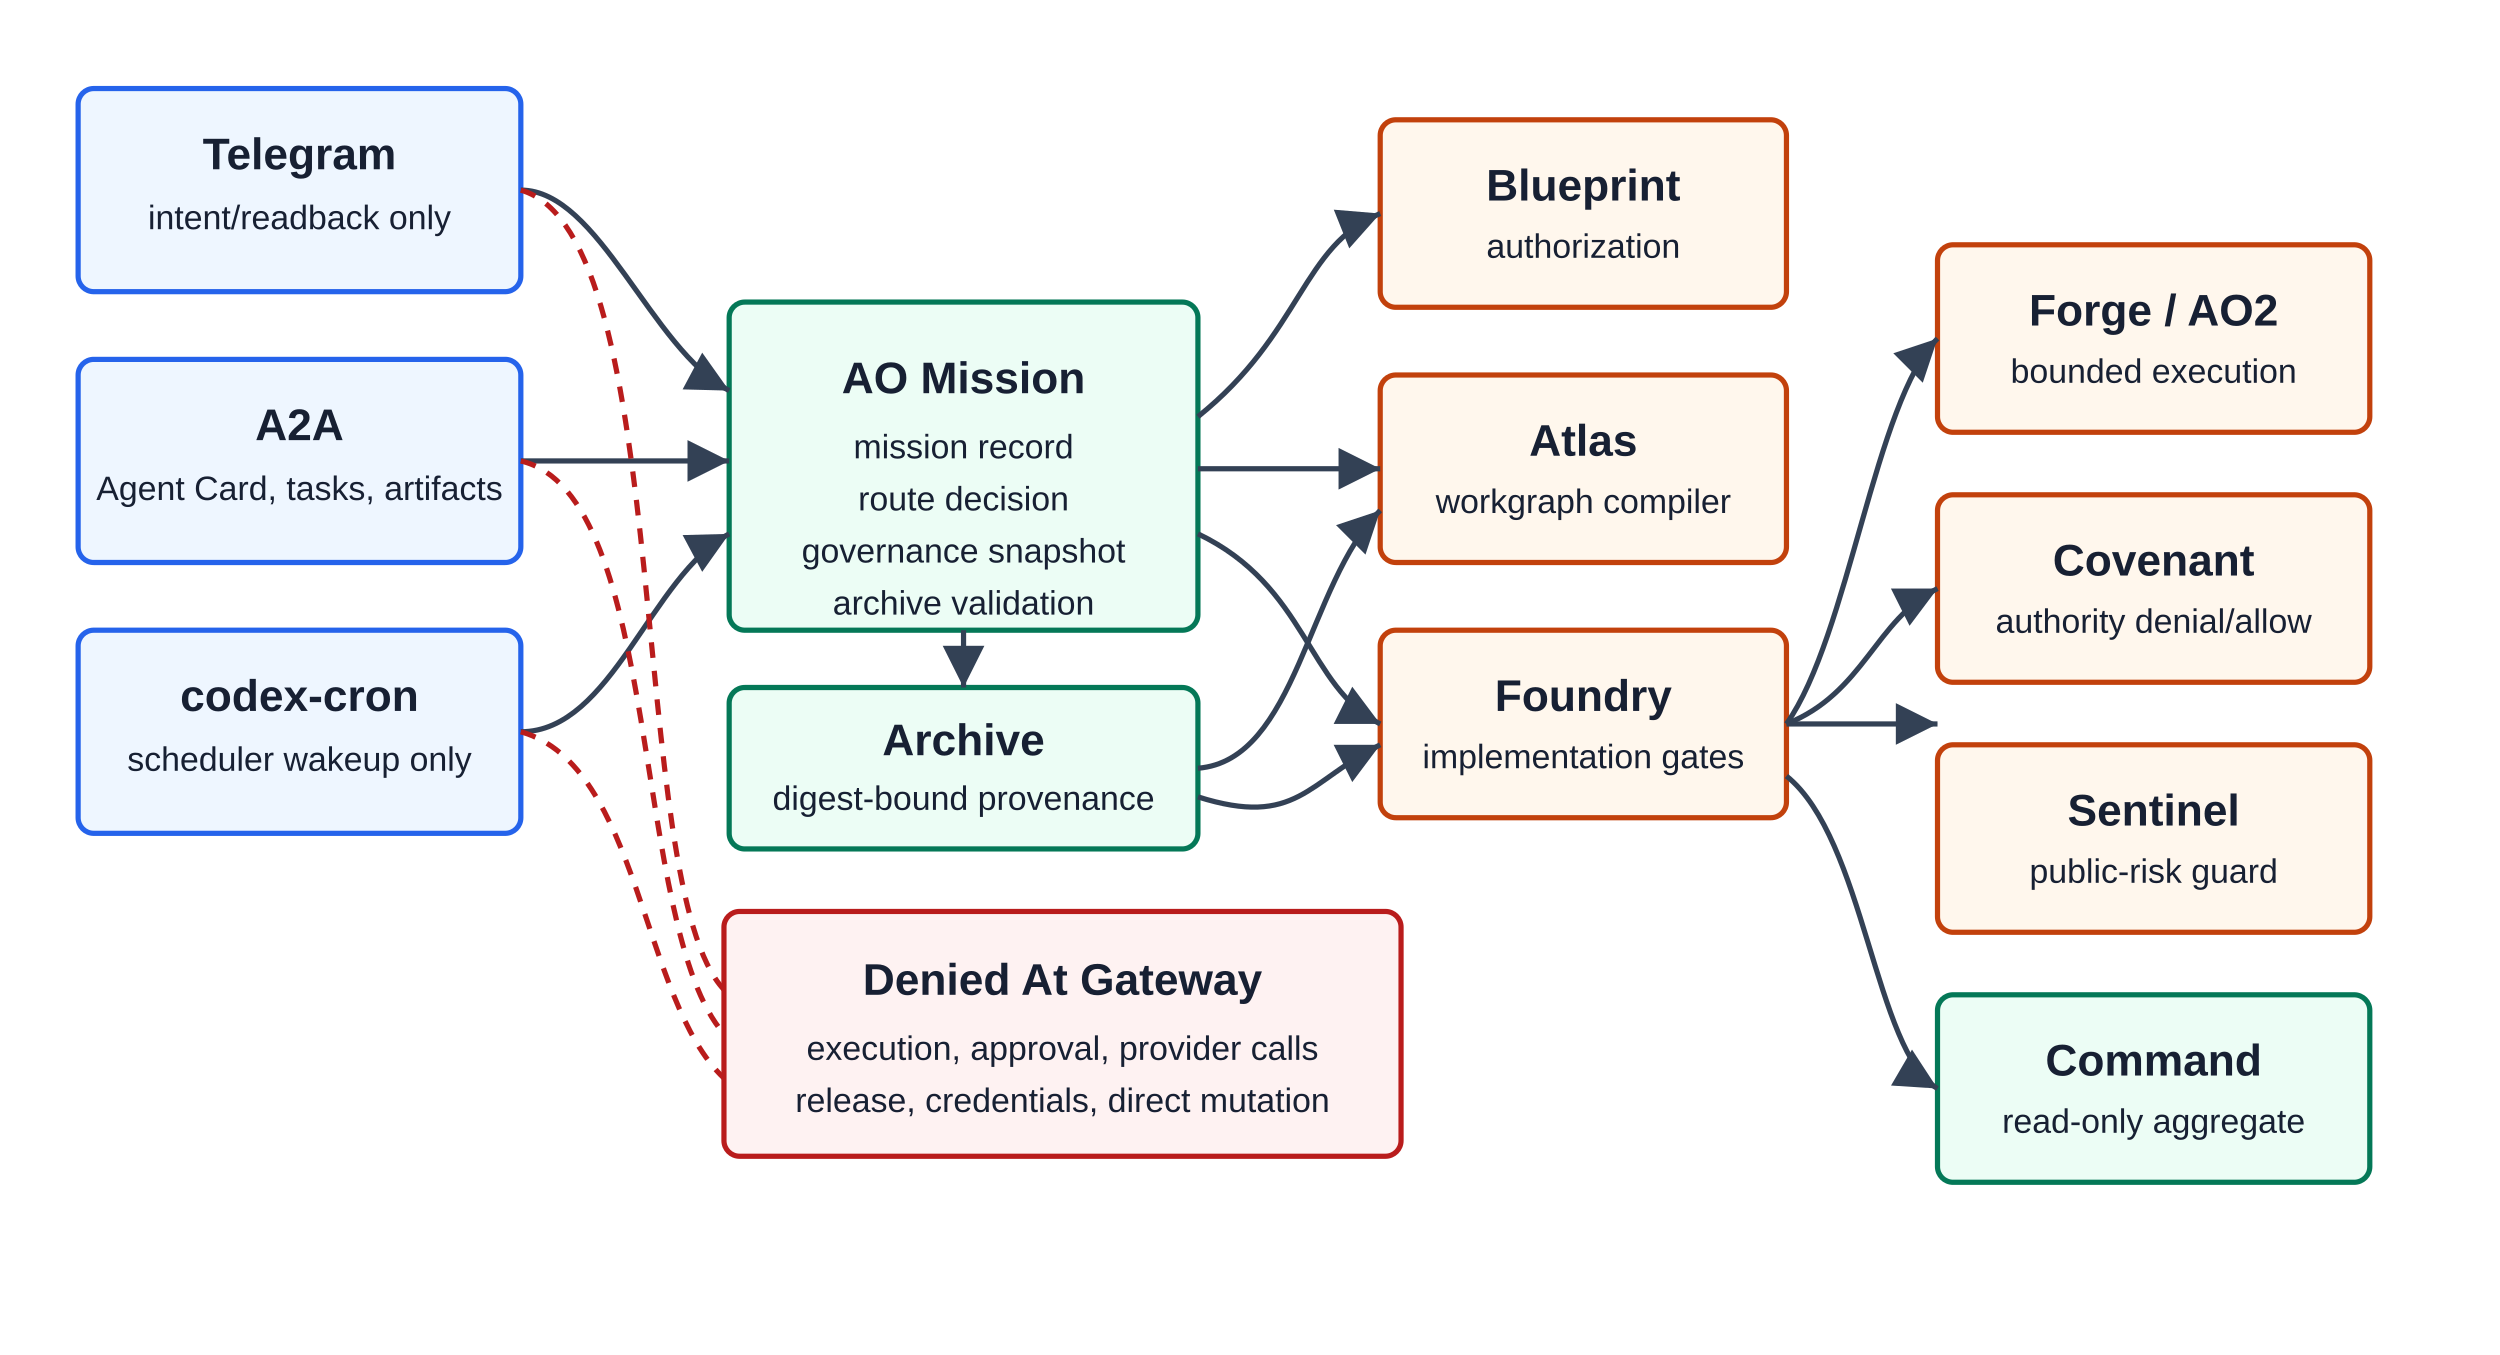
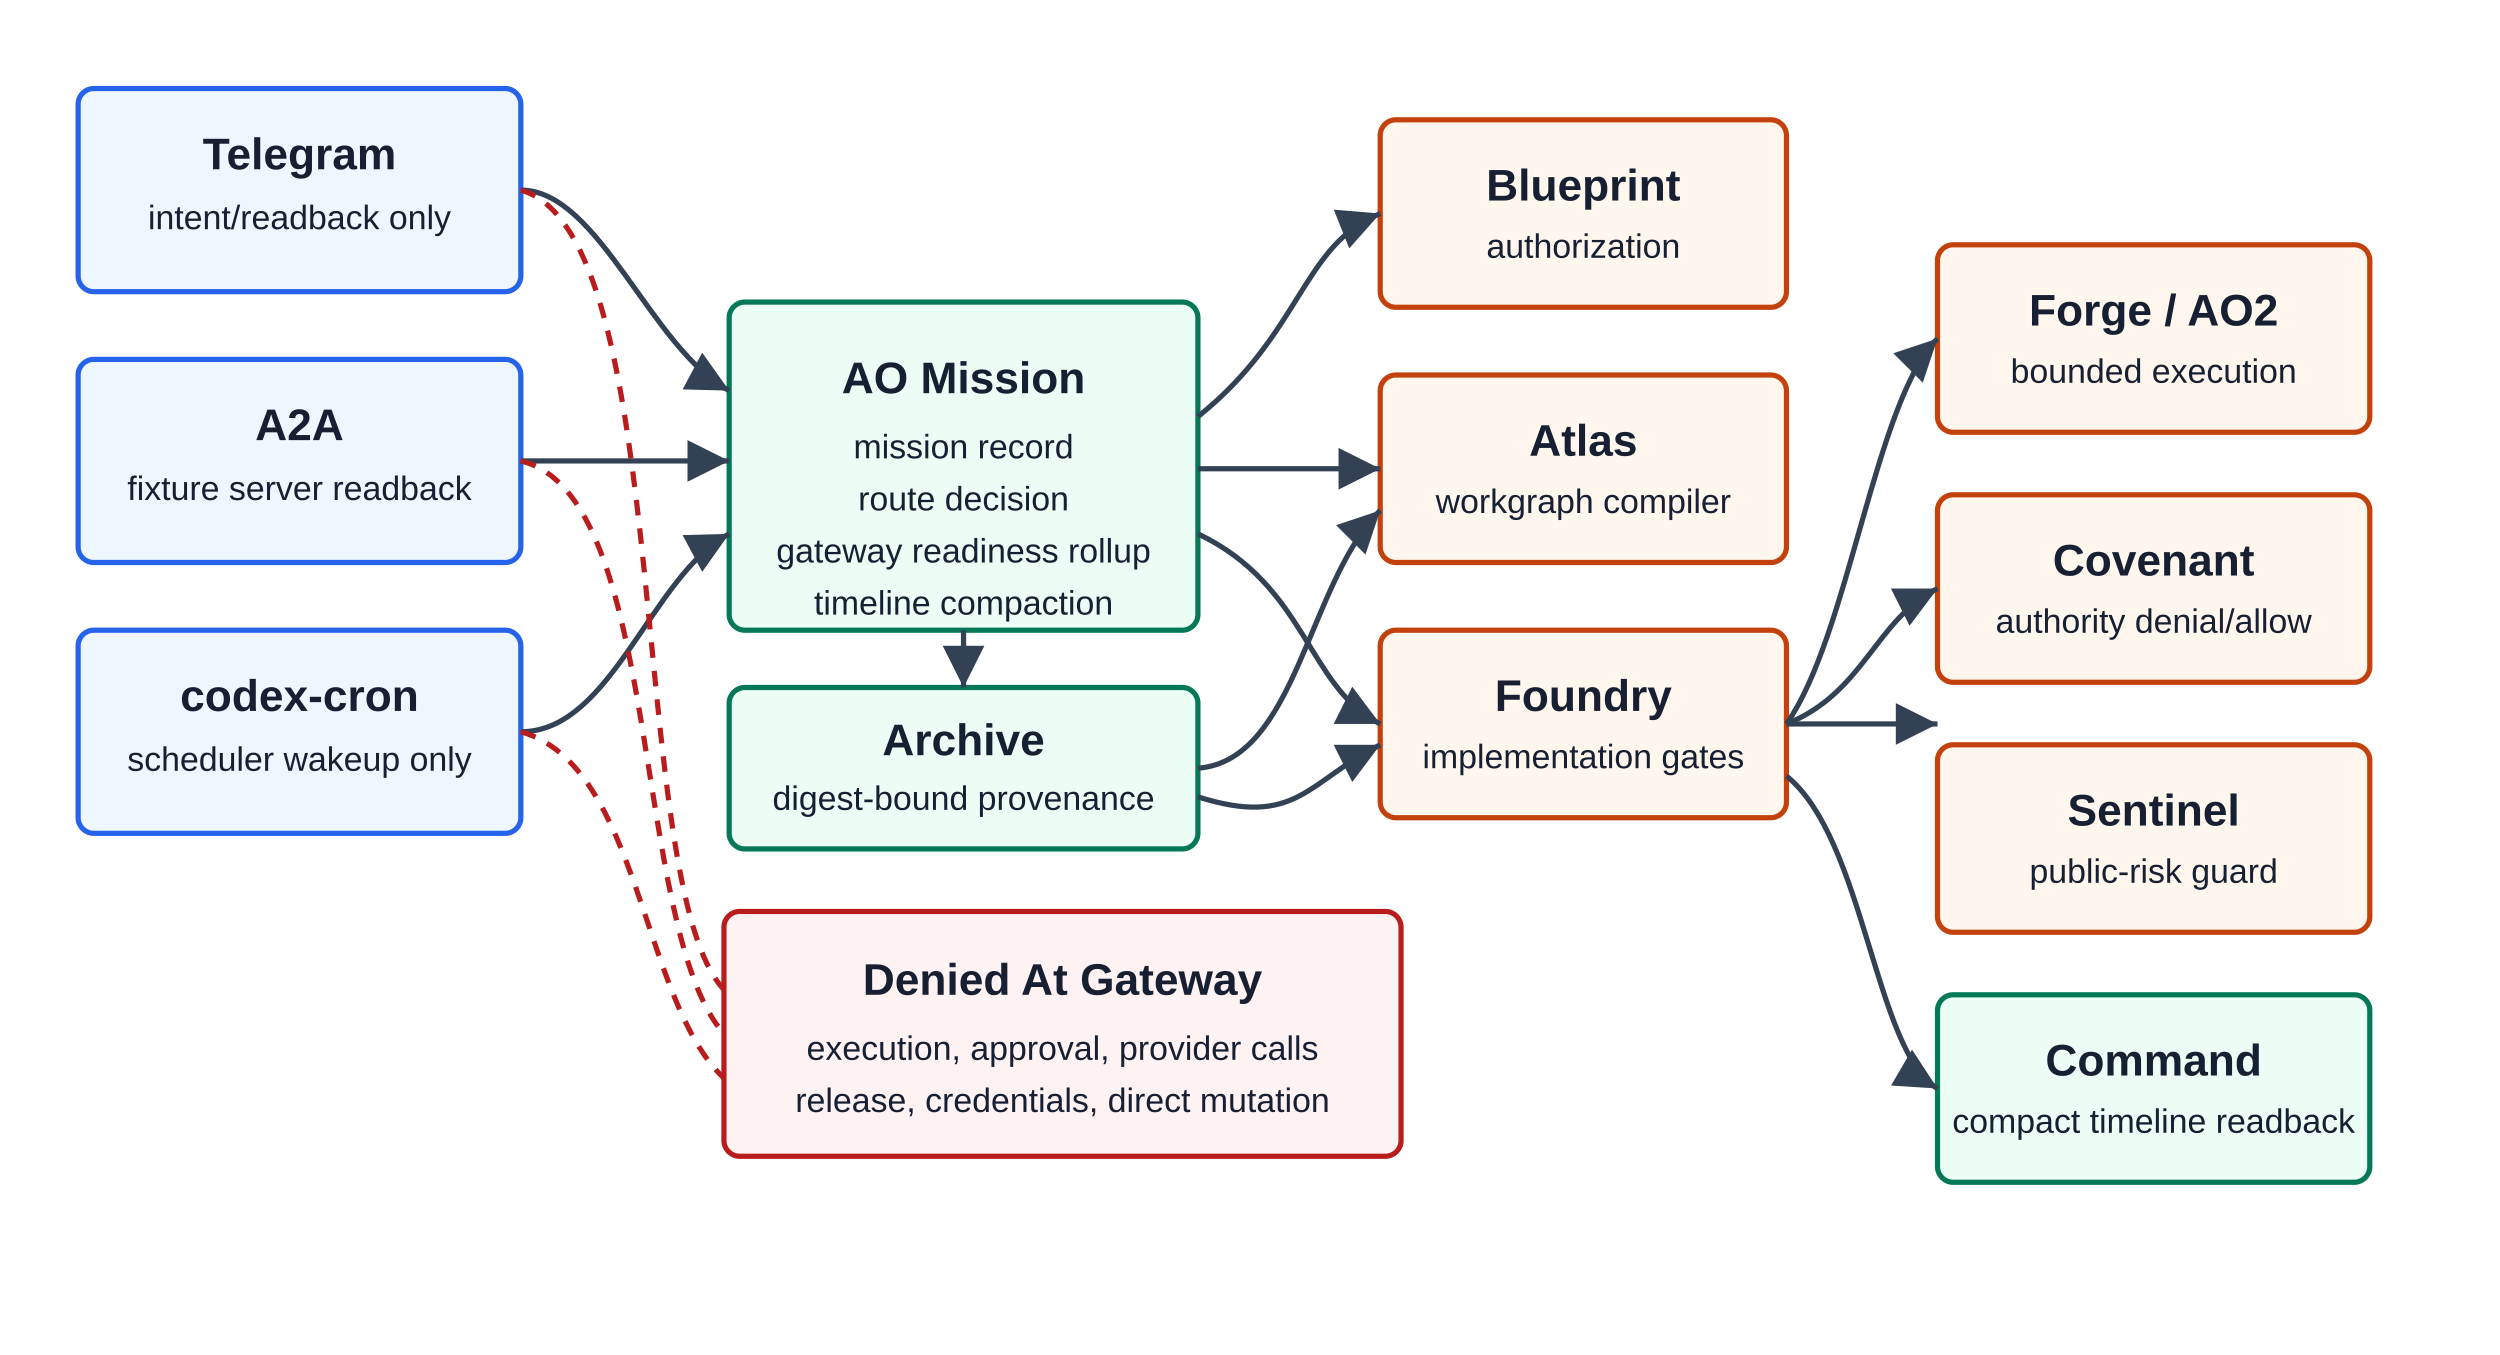
<svg xmlns="http://www.w3.org/2000/svg" width="960" height="520" viewBox="0 0 960 520" role="img" aria-labelledby="title desc">
  <defs>
    <style>
      text { font-family: Arial, sans-serif; fill: #172033; }
      .box { fill: #f8fafc; stroke: #334155; stroke-width: 2; rx: 6; }
      .input { fill: #eef6ff; stroke: #2563eb; }
      .gate { fill: #fff7ed; stroke: #c2410c; }
      .read { fill: #ecfdf5; stroke: #047857; }
      .deny { fill: #fef2f2; stroke: #b91c1c; }
      .label { font-size: 17px; font-weight: 700; }
      .small { font-size: 13px; }
      .arrow { stroke: #334155; stroke-width: 2; marker-end: url(#arrow); fill: none; }
      .stop { stroke: #b91c1c; stroke-width: 2; stroke-dasharray: 6 5; fill: none; }
    </style>
    <marker id="arrow" markerWidth="12" markerHeight="12" refX="10" refY="6" orient="auto">
      <path d="M2,2 L10,6 L2,10 Z" fill="#334155" />
    </marker>
  </defs>
  <rect x="30" y="34" width="170" height="78" class="box input" />
  <text x="115" y="65" text-anchor="middle" class="label">Telegram</text>
  <text x="115" y="88" text-anchor="middle" class="small">intent/readback only</text>
  <rect x="30" y="138" width="170" height="78" class="box input" />
  <text x="115" y="169" text-anchor="middle" class="label">A2A</text>
-   <text x="115" y="192" text-anchor="middle" class="small">Agent Card, tasks, artifacts</text>
+   <text x="115" y="192" text-anchor="middle" class="small">fixture server readback</text>
  <rect x="30" y="242" width="170" height="78" class="box input" />
  <text x="115" y="273" text-anchor="middle" class="label">codex-cron</text>
  <text x="115" y="296" text-anchor="middle" class="small">scheduler wakeup only</text>
  <rect x="280" y="116" width="180" height="126" class="box read" />
  <text x="370" y="151" text-anchor="middle" class="label">AO Mission</text>
  <text x="370" y="176" text-anchor="middle" class="small">mission record</text>
  <text x="370" y="196" text-anchor="middle" class="small">route decision</text>
-   <text x="370" y="216" text-anchor="middle" class="small">governance snapshot</text>
-   <text x="370" y="236" text-anchor="middle" class="small">archive validation</text>
+   <text x="370" y="216" text-anchor="middle" class="small">gateway readiness rollup</text>
+   <text x="370" y="236" text-anchor="middle" class="small">timeline compaction</text>
  <rect x="280" y="264" width="180" height="62" class="box read" />
  <text x="370" y="290" text-anchor="middle" class="label">Archive</text>
  <text x="370" y="311" text-anchor="middle" class="small">digest-bound provenance</text>
  <rect x="530" y="46" width="156" height="72" class="box gate" />
  <text x="608" y="77" text-anchor="middle" class="label">Blueprint</text>
  <text x="608" y="99" text-anchor="middle" class="small">authorization</text>
  <rect x="530" y="144" width="156" height="72" class="box gate" />
  <text x="608" y="175" text-anchor="middle" class="label">Atlas</text>
  <text x="608" y="197" text-anchor="middle" class="small">workgraph compiler</text>
  <rect x="530" y="242" width="156" height="72" class="box gate" />
  <text x="608" y="273" text-anchor="middle" class="label">Foundry</text>
  <text x="608" y="295" text-anchor="middle" class="small">implementation gates</text>
  <rect x="744" y="94" width="166" height="72" class="box gate" />
  <text x="827" y="125" text-anchor="middle" class="label">Forge / AO2</text>
  <text x="827" y="147" text-anchor="middle" class="small">bounded execution</text>
  <rect x="744" y="190" width="166" height="72" class="box gate" />
  <text x="827" y="221" text-anchor="middle" class="label">Covenant</text>
  <text x="827" y="243" text-anchor="middle" class="small">authority denial/allow</text>
  <rect x="744" y="286" width="166" height="72" class="box gate" />
  <text x="827" y="317" text-anchor="middle" class="label">Sentinel</text>
  <text x="827" y="339" text-anchor="middle" class="small">public-risk guard</text>
  <rect x="744" y="382" width="166" height="72" class="box read" />
  <text x="827" y="413" text-anchor="middle" class="label">Command</text>
-   <text x="827" y="435" text-anchor="middle" class="small">read-only aggregate</text>
+   <text x="827" y="435" text-anchor="middle" class="small">compact timeline readback</text>
  <rect x="278" y="350" width="260" height="94" class="box deny" />
  <text x="408" y="382" text-anchor="middle" class="label">Denied At Gateway</text>
  <text x="408" y="407" text-anchor="middle" class="small">execution, approval, provider calls</text>
  <text x="408" y="427" text-anchor="middle" class="small">release, credentials, direct mutation</text>
  <path d="M200 73 C230 73 250 134 280 150" class="arrow" />
  <path d="M200 177 H280" class="arrow" />
  <path d="M200 281 C235 281 250 221 280 205" class="arrow" />
  <path d="M370 242 V264" class="arrow" />
  <path d="M460 295 C498 292 502 224 530 196" class="arrow" />
  <path d="M460 306 C498 318 502 300 530 286" class="arrow" />
  <path d="M460 160 C500 128 500 94 530 82" class="arrow" />
  <path d="M460 180 H530" class="arrow" />
  <path d="M460 205 C502 225 502 264 530 278" class="arrow" />
  <path d="M686 278 C710 244 720 154 744 130" class="arrow" />
  <path d="M686 278 C716 266 720 238 744 226" class="arrow" />
  <path d="M686 278 H744" class="arrow" />
  <path d="M686 298 C716 322 720 404 744 418" class="arrow" />
  <path d="M200 73 C260 90 240 340 278 380" class="stop" />
  <path d="M200 177 C255 190 242 356 278 397" class="stop" />
  <path d="M200 281 C246 294 246 384 278 414" class="stop" />
</svg>
